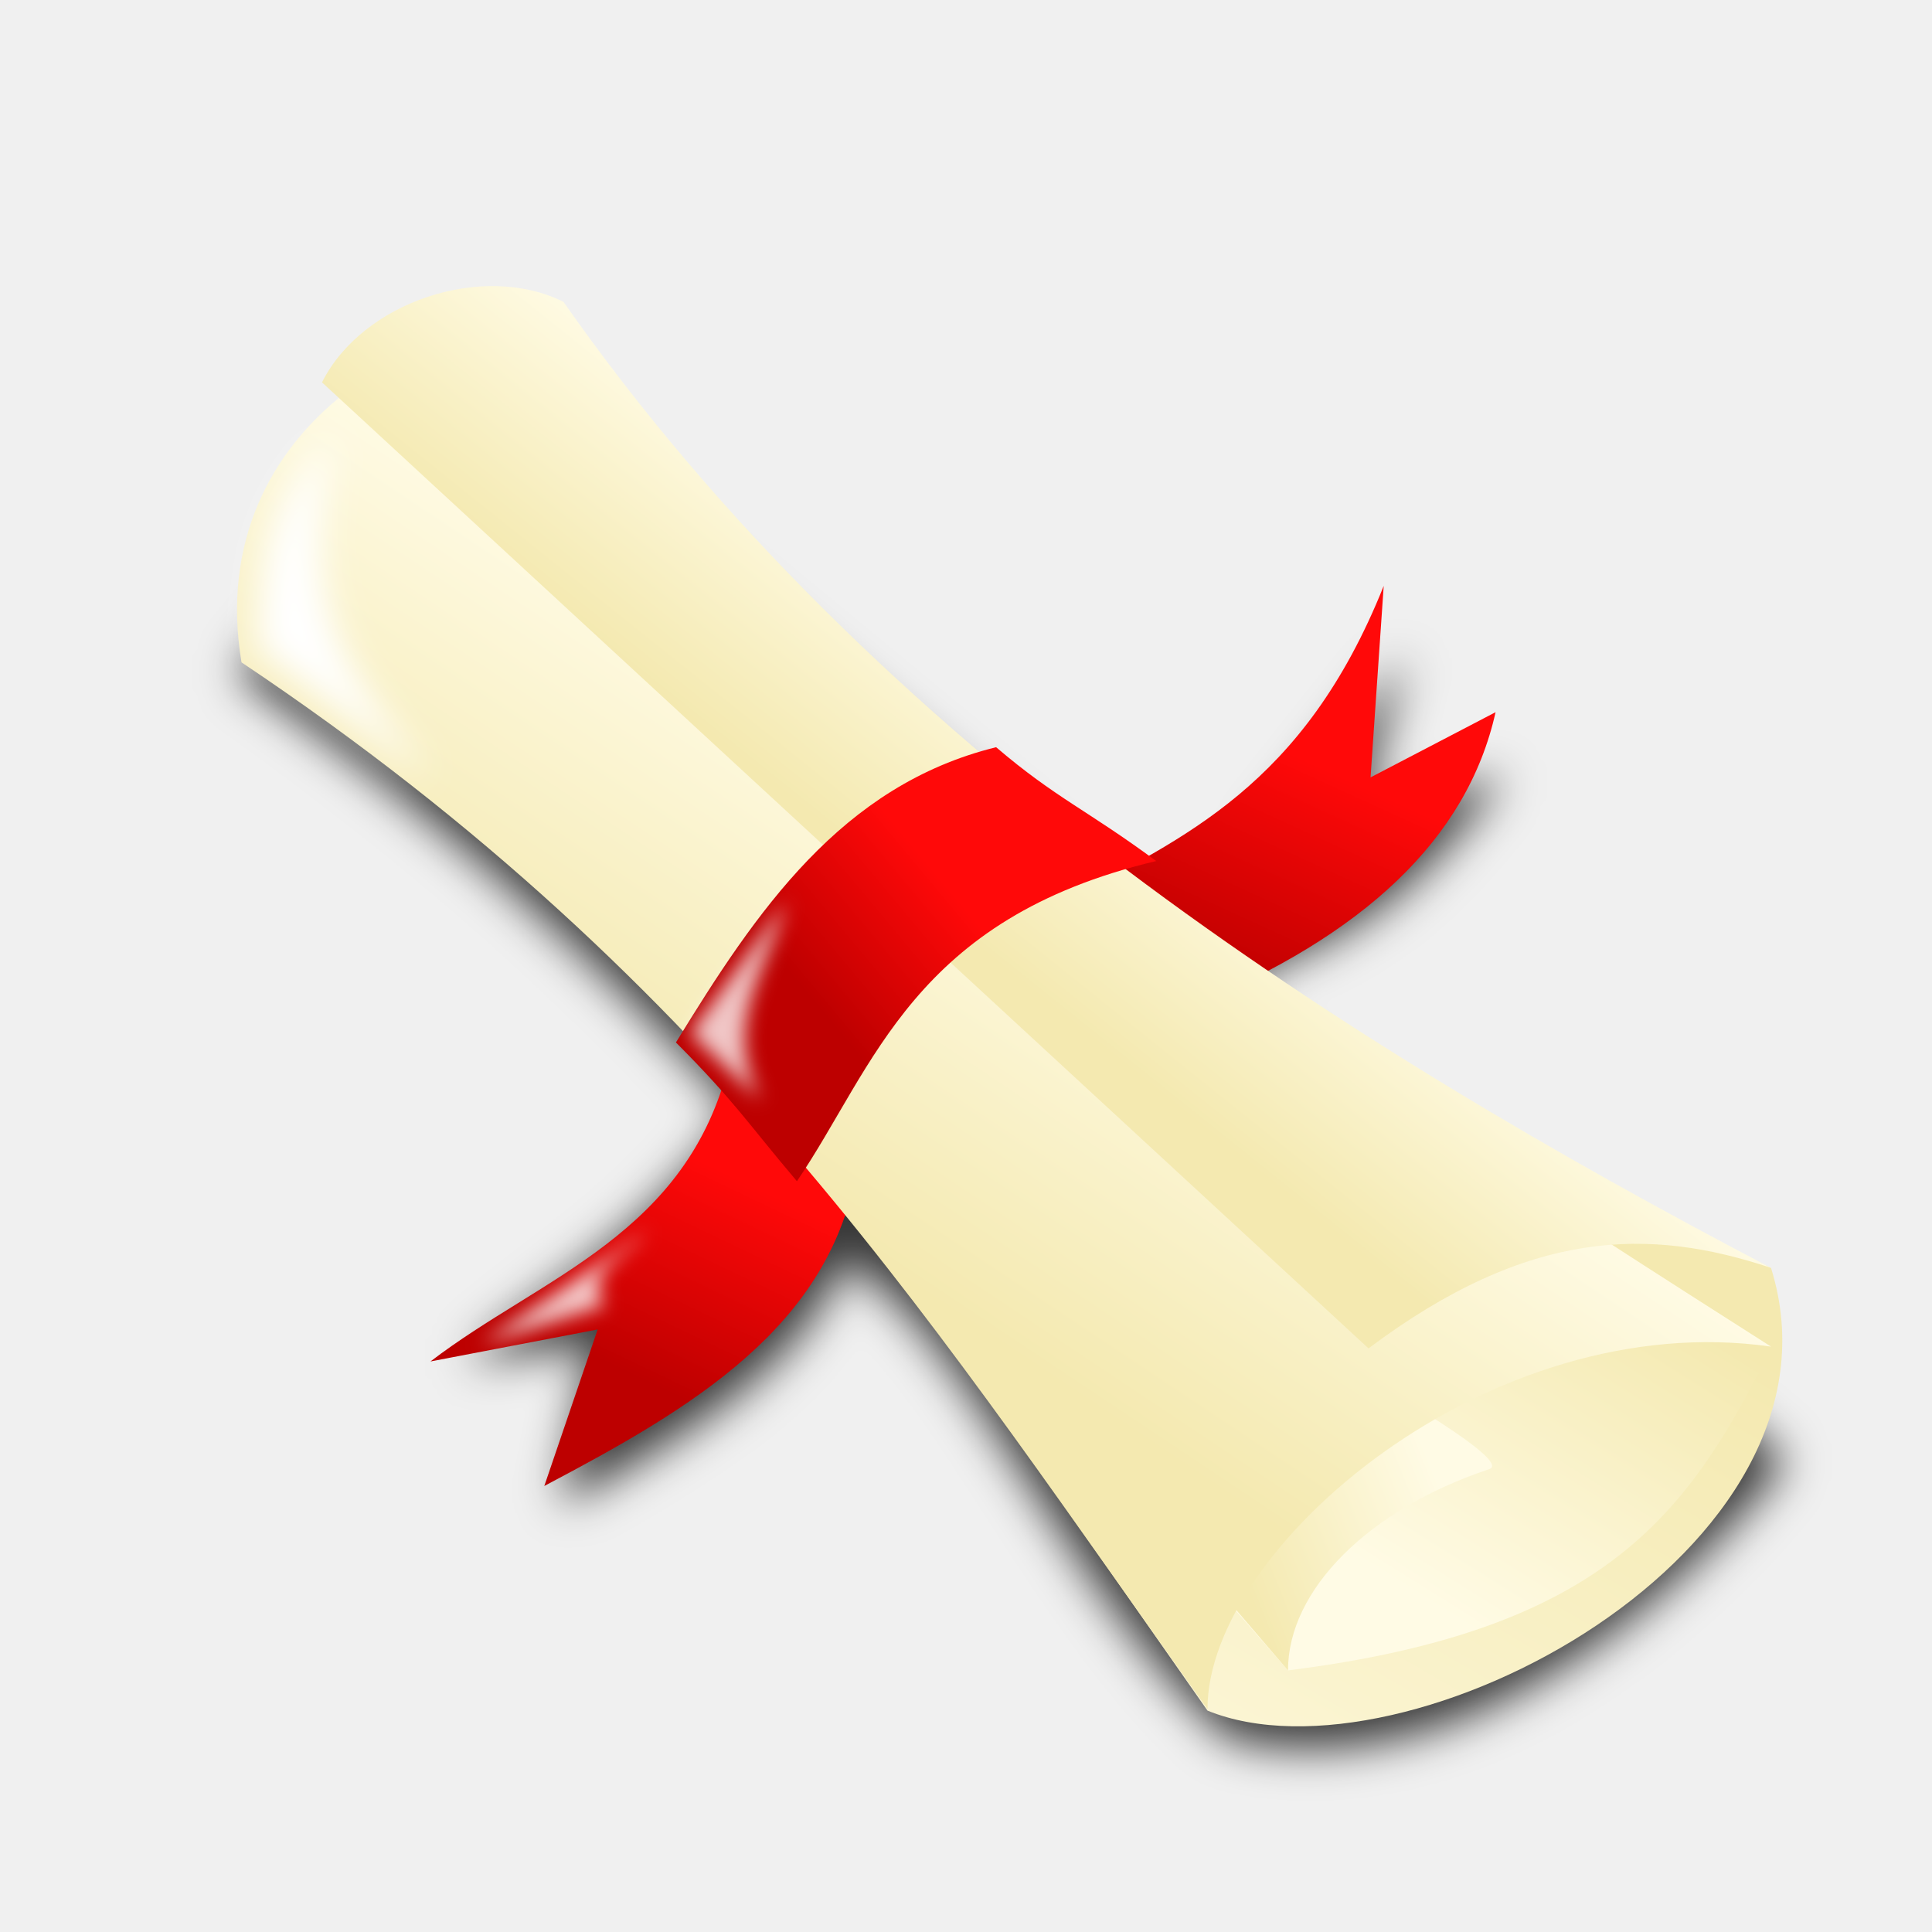
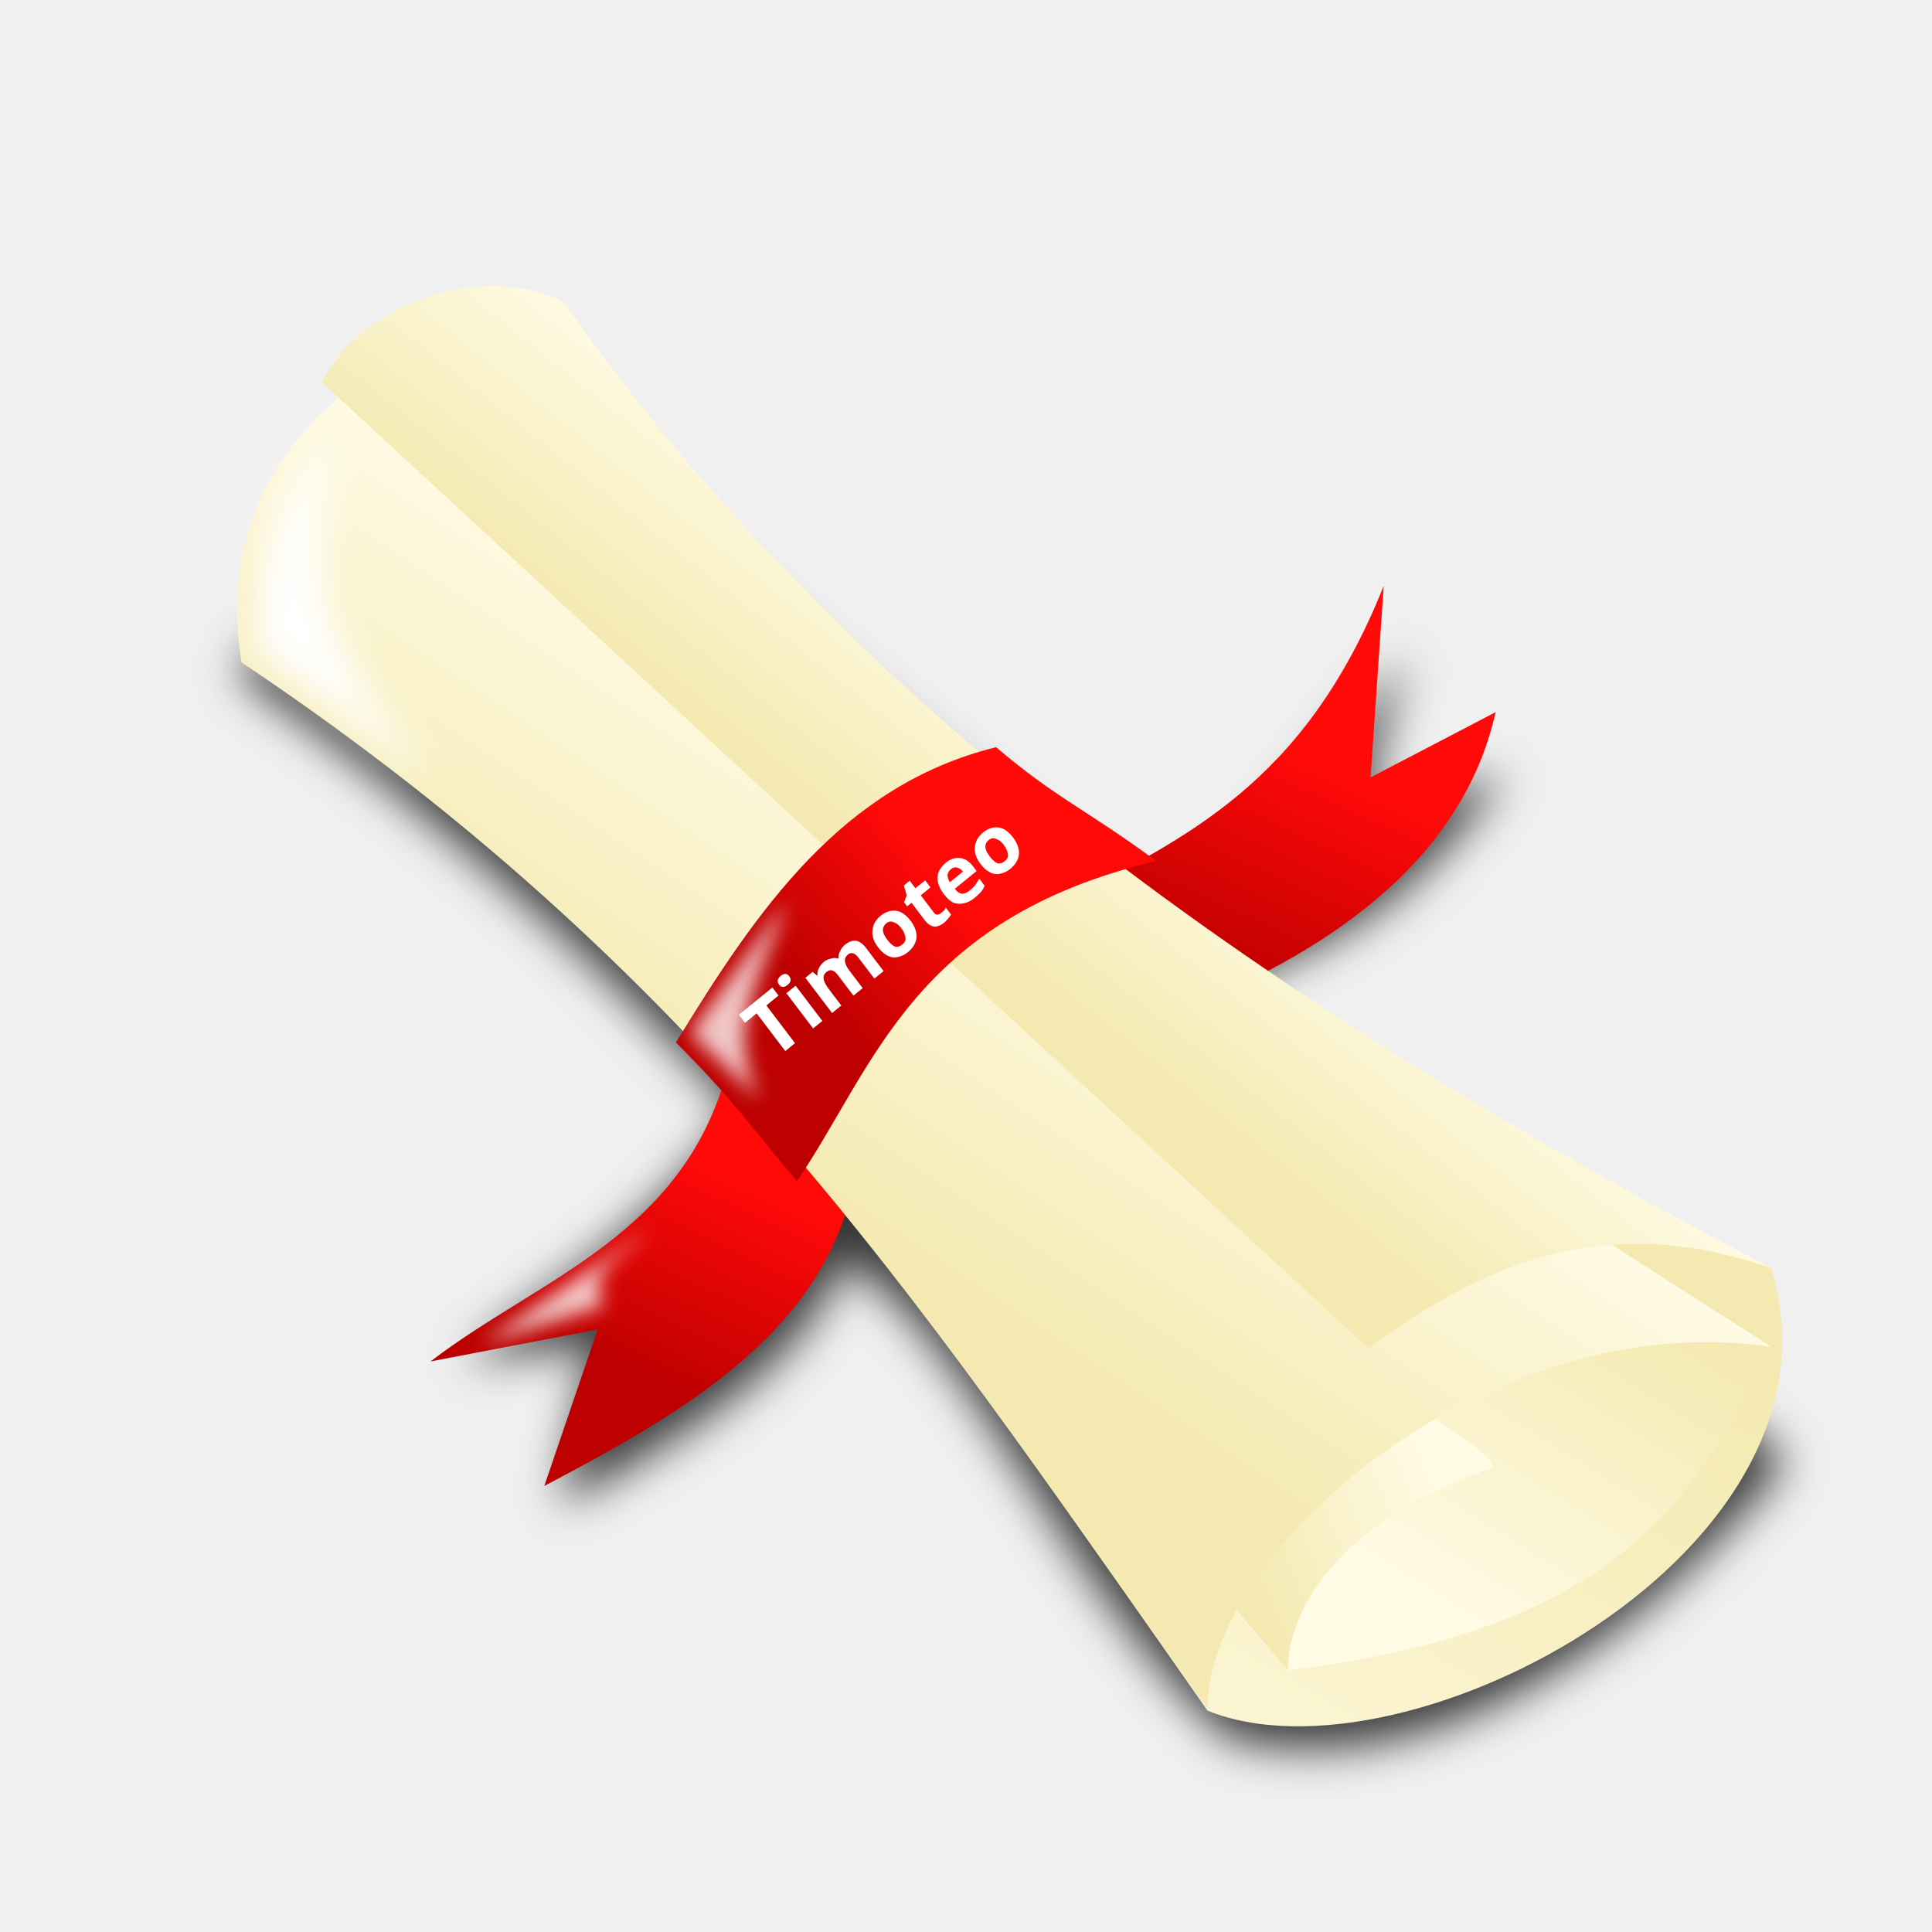
- <svg xmlns="http://www.w3.org/2000/svg" xmlns:xlink="http://www.w3.org/1999/xlink" viewBox="0 0 48 48">
-   <defs>
+ <svg xmlns="http://www.w3.org/2000/svg" xmlns:xlink="http://www.w3.org/1999/xlink" viewBox="0 0 48 48" version="1.1" id="svg130989">
+   <defs id="defs130953">
    <filter id="o">
-       <feGaussianBlur stdDeviation=".557" />
+       <feGaussianBlur stdDeviation=".557" id="feGaussianBlur130922" />
    </filter>
    <filter id="b" />
    <filter id="n" x="-.231" y="-.112" width="1.463" height="1.223">
-       <feGaussianBlur stdDeviation=".23" />
+       <feGaussianBlur stdDeviation=".23" id="feGaussianBlur130926" />
    </filter>
    <filter id="m" x="-.133" y="-.195" width="1.266" height="1.391">
-       <feGaussianBlur stdDeviation=".23" />
+       <feGaussianBlur stdDeviation=".23" id="feGaussianBlur130929" />
    </filter>
    <filter id="l" x="-.244" y="-.123" width="1.488" height="1.246">
-       <feGaussianBlur stdDeviation=".44" />
+       <feGaussianBlur stdDeviation=".44" id="feGaussianBlur130932" />
    </filter>
    <linearGradient id="c">
-       <stop stop-color="#bd0000" offset="0" />
-       <stop stop-color="#ff0909" offset="1" />
+       <stop stop-color="#bd0000" offset="0" id="stop130935" />
+       <stop stop-color="#ff0909" offset="1" id="stop130937" />
    </linearGradient>
    <linearGradient id="a">
-       <stop stop-color="#f4e9b0" offset="0" />
-       <stop stop-color="#fffbe5" offset="1" />
+       <stop stop-color="#f4e9b0" offset="0" id="stop130940" />
+       <stop stop-color="#fffbe5" offset="1" id="stop130942" />
    </linearGradient>
    <linearGradient id="k" x1="23" x2="27" y1="1026.9" y2="1021.9" gradientUnits="userSpaceOnUse" xlink:href="#a" />
    <linearGradient id="j" x1="19" x2="25" y1="1033.9" y2="1024.9" gradientUnits="userSpaceOnUse" xlink:href="#a" />
    <linearGradient id="i" x1="40" x2="29" y1="1035.9" y2="1054.9" gradientUnits="userSpaceOnUse" xlink:href="#a" />
    <linearGradient id="h" x1="40" x2="35" y1="1035.9" y2="1043.9" gradientUnits="userSpaceOnUse" xlink:href="#a" />
    <linearGradient id="g" x1="31" x2="36" y1="1043.9" y2="1041.9" gradientUnits="userSpaceOnUse" xlink:href="#a" />
    <linearGradient id="f" x1="19.401" x2="22.76" y1="1028.3" y2="1025.5" gradientUnits="userSpaceOnUse" xlink:href="#c" />
    <linearGradient id="e" x1="15.998" x2="18.385" y1="1038.7" y2="1033.7" gradientUnits="userSpaceOnUse" xlink:href="#c" />
    <linearGradient id="d" x1="31.816" x2="34.24" y1="1029.4" y2="1024.1" gradientUnits="userSpaceOnUse" xlink:href="#c" />
  </defs>
-   <g transform="translate(0 -1004.4)">
-     <path transform="translate(0 1004.4)" d="m11.875 9.438-5.969 7.312c5.057 3.506 9.056 7.16 12.438 10.875-2.089 2.908-4.505 4.249-6.781 6.219l3.156-0.469-0.781 4c4.39-2.413 6.161-3.964 7-6.062 3.047 1.538 5.476 8.229 9.594 11.875 5.875 1.469 11.588-3.969 13.844-6.906l-13.781-11.375 0.719-0.812c2.888-1.137 4.045-2.287 6.068-4.826l-3.631 0.889 1.188-3.875-3.625 4.562-1 3.812-18.438-15.219z" fill-opacity=".769" filter="url(#o)" />
-     <path d="m29.615 1029.4c4.238-1.746 6.838-4.146 7.542-7.306l-3.106 1.62 0.327-4.758c-1.998 4.996-4.994 6.251-7.904 7.83l3.141 2.614z" fill="url(#d)" />
-     <path d="m18.12 1030.8c-1.038 4.271-4.662 5.309-7.425 7.425l4.154-0.795-1.326 3.889c3.643-1.924 7.139-3.951 7.778-7.955l-3.182-2.563z" fill="url(#e)" />
-     <path d="m30 1046.9c4.906 1.998 16.197-3.975 14-11l-12-6-9 7 7 10z" fill="url(#i)" />
-     <path d="m44 1037.9c-2 4-4 7-12 8l-7-8 7-5 12 5z" fill-opacity=".513" filter="url(#b)" />
-     <path d="m44 1037.9c-2 4-4 7-12 8l-7-8 7-5 12 5z" fill="url(#h)" />
-     <path d="m32 1045.9c0-2 2-4 5-5 0.949-0.316-8-5-8-5l-3 3 6 7z" fill-opacity=".513" filter="url(#b)" />
-     <path d="m32 1045.9c0-2 2-4 5-5 0.949-0.316-8-5-8-5l-3 3 6 7z" fill="url(#g)" />
-     <path d="m14.22 1012.6c-3.22-0.744-9.22 2.256-8.22 8.256 12.039 8.049 17.412 16.835 24 26 0-4 7-10 14-9-11-7-25.313-16.298-29.78-25.256z" fill-opacity=".513" filter="url(#b)" />
-     <path d="m14.22 1012.6c-3.22-0.744-9.22 2.256-8.22 8.256 12.039 8.049 17.412 16.835 24 26 0-4 7-10 14-9-11-7-25.313-16.298-29.78-25.256z" fill="url(#j)" />
-     <path d="m14 1011.9c-2-1-5 0-6 2l26 24c4-3 7-3 10-2-10.501-5.499-22.223-12.898-30-24z" fill-opacity=".388" filter="url(#b)" />
-     <path d="m14 1011.9c-2-1-5 0-6 2l26 24c4-3 7-3 10-2-10.501-5.499-22.223-12.898-30-24z" fill="url(#k)" />
-     <path d="m16.794 1030.3c1.468 1.473 1.758 1.974 3.005 3.447 1.937-2.849 2.881-6.52 8.927-7.955-1.715-1.267-2.496-1.562-3.978-2.828-3.849 0.949-5.956 4.075-7.955 7.336z" fill="url(#f)" />
-     <path d="m8.309 1015.2c-1.951 1.931-1.801 3.599-1.944 5.303l4.331 3.27c-1.512-2.201-3.572-3.9-2.386-8.574z" fill="#fff" filter="url(#l)" />
-     <path d="m19.534 1026.8-2.386 3.27 1.768 1.679c-1.036-1.827 0.137-3.339 0.619-4.95z" fill="#fff" fill-opacity=".777" filter="url(#n)" />
-     <path d="m11.932 1037.8 4.154-2.828c-0.505 0.588-1.622 1.054-1.061 1.856l-3.094 0.972z" fill="#fff" fill-opacity=".777" filter="url(#m)" />
+   <g transform="translate(0 -1004.4)" id="g130987">
+     <path transform="translate(0 1004.4)" d="m11.875 9.438-5.969 7.312c5.057 3.506 9.056 7.16 12.438 10.875-2.089 2.908-4.505 4.249-6.781 6.219l3.156-0.469-0.781 4c4.39-2.413 6.161-3.964 7-6.062 3.047 1.538 5.476 8.229 9.594 11.875 5.875 1.469 11.588-3.969 13.844-6.906l-13.781-11.375 0.719-0.812c2.888-1.137 4.045-2.287 6.068-4.826l-3.631 0.889 1.188-3.875-3.625 4.562-1 3.812-18.438-15.219z" fill-opacity=".769" filter="url(#o)" id="path130955" />
+     <path d="m29.615 1029.4c4.238-1.746 6.838-4.146 7.542-7.306l-3.106 1.62 0.327-4.758c-1.998 4.996-4.994 6.251-7.904 7.83l3.141 2.614z" fill="url(#d)" id="path130957" />
+     <path d="m18.12 1030.8c-1.038 4.271-4.662 5.309-7.425 7.425l4.154-0.795-1.326 3.889c3.643-1.924 7.139-3.951 7.778-7.955l-3.182-2.563z" fill="url(#e)" id="path130959" />
+     <path d="m30 1046.9c4.906 1.998 16.197-3.975 14-11l-12-6-9 7 7 10z" fill="url(#i)" id="path130961" />
+     <path d="m44 1037.9c-2 4-4 7-12 8l-7-8 7-5 12 5z" fill-opacity=".513" filter="url(#b)" id="path130963" />
+     <path d="m44 1037.9c-2 4-4 7-12 8l-7-8 7-5 12 5z" fill="url(#h)" id="path130965" />
+     <path d="m32 1045.9c0-2 2-4 5-5 0.949-0.316-8-5-8-5l-3 3 6 7z" fill-opacity=".513" filter="url(#b)" id="path130967" />
+     <path d="m32 1045.9c0-2 2-4 5-5 0.949-0.316-8-5-8-5l-3 3 6 7z" fill="url(#g)" id="path130969" />
+     <path d="m14.22 1012.6c-3.22-0.744-9.22 2.256-8.22 8.256 12.039 8.049 17.412 16.835 24 26 0-4 7-10 14-9-11-7-25.313-16.298-29.78-25.256z" fill-opacity=".513" filter="url(#b)" id="path130971" />
+     <path d="m14.22 1012.6c-3.22-0.744-9.22 2.256-8.22 8.256 12.039 8.049 17.412 16.835 24 26 0-4 7-10 14-9-11-7-25.313-16.298-29.78-25.256z" fill="url(#j)" id="path130973" />
+     <path d="m14 1011.9c-2-1-5 0-6 2l26 24c4-3 7-3 10-2-10.501-5.499-22.223-12.898-30-24z" fill-opacity=".388" filter="url(#b)" id="path130975" />
+     <path d="m14 1011.9c-2-1-5 0-6 2l26 24c4-3 7-3 10-2-10.501-5.499-22.223-12.898-30-24z" fill="url(#k)" id="path130977" />
+     <path d="m16.794 1030.3c1.468 1.473 1.758 1.974 3.005 3.447 1.937-2.849 2.881-6.52 8.927-7.955-1.715-1.267-2.496-1.562-3.978-2.828-3.849 0.949-5.956 4.075-7.955 7.336z" fill="url(#f)" id="path130979" />
+     <path d="m8.309 1015.2c-1.951 1.931-1.801 3.599-1.944 5.303l4.331 3.27c-1.512-2.201-3.572-3.9-2.386-8.574z" fill="#fff" filter="url(#l)" id="path130981" />
+     <path d="m19.534 1026.8-2.386 3.27 1.768 1.679c-1.036-1.827 0.137-3.339 0.619-4.95z" fill="#fff" fill-opacity=".777" filter="url(#n)" id="path130983" />
+     <path d="m11.932 1037.8 4.154-2.828c-0.505 0.588-1.622 1.054-1.061 1.856l-3.094 0.972z" fill="#fff" fill-opacity=".777" filter="url(#m)" id="path130985" />
  </g>
+   <text xml:space="preserve" style="font-style:normal;font-variant:normal;font-weight:bold;font-stretch:normal;font-size:2.003px;line-height:1.25;font-family:sans-serif;-inkscape-font-specification:'sans-serif, Bold';font-variant-ligatures:normal;font-variant-caps:normal;font-variant-numeric:normal;font-variant-east-asian:normal;fill:#ffffff;fill-opacity:1;stroke:none;stroke-width:0.05" x="-0.667" y="32.448" id="text131558" transform="matrix(0.7728291,-0.6285955,0.6071834,0.8000827,0,0)">
+     <tspan id="tspan131556" x="-0.667" y="32.448" style="font-style:normal;font-variant:normal;font-weight:bold;font-stretch:normal;font-size:2.003px;font-family:sans-serif;-inkscape-font-specification:'sans-serif, Bold';font-variant-ligatures:normal;font-variant-caps:normal;font-variant-numeric:normal;font-variant-east-asian:normal;fill:#ffffff;stroke-width:0.05">Timoteo</tspan>
+   </text>
</svg>
